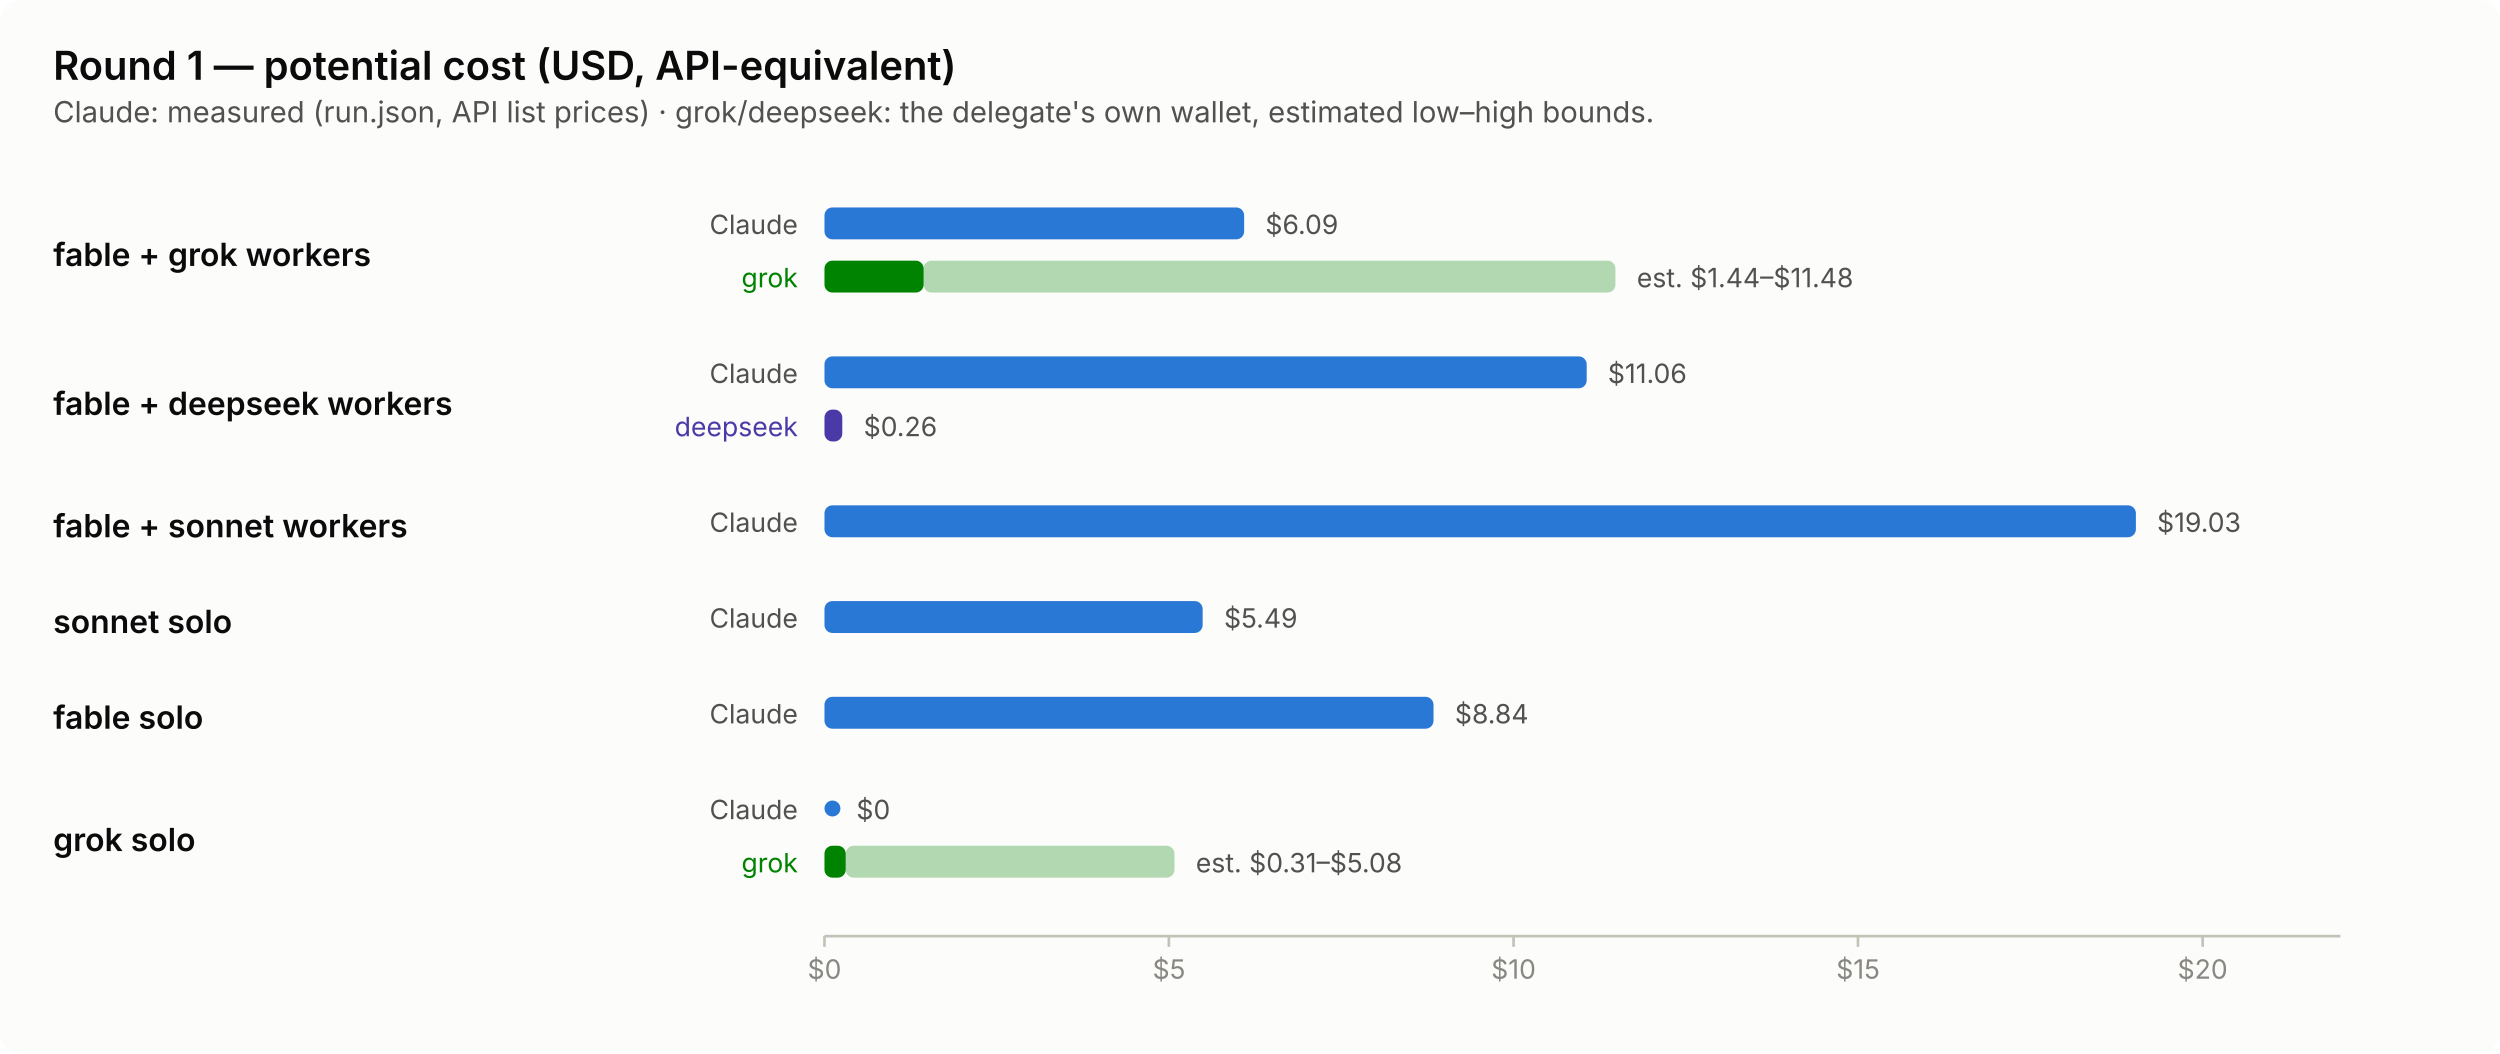
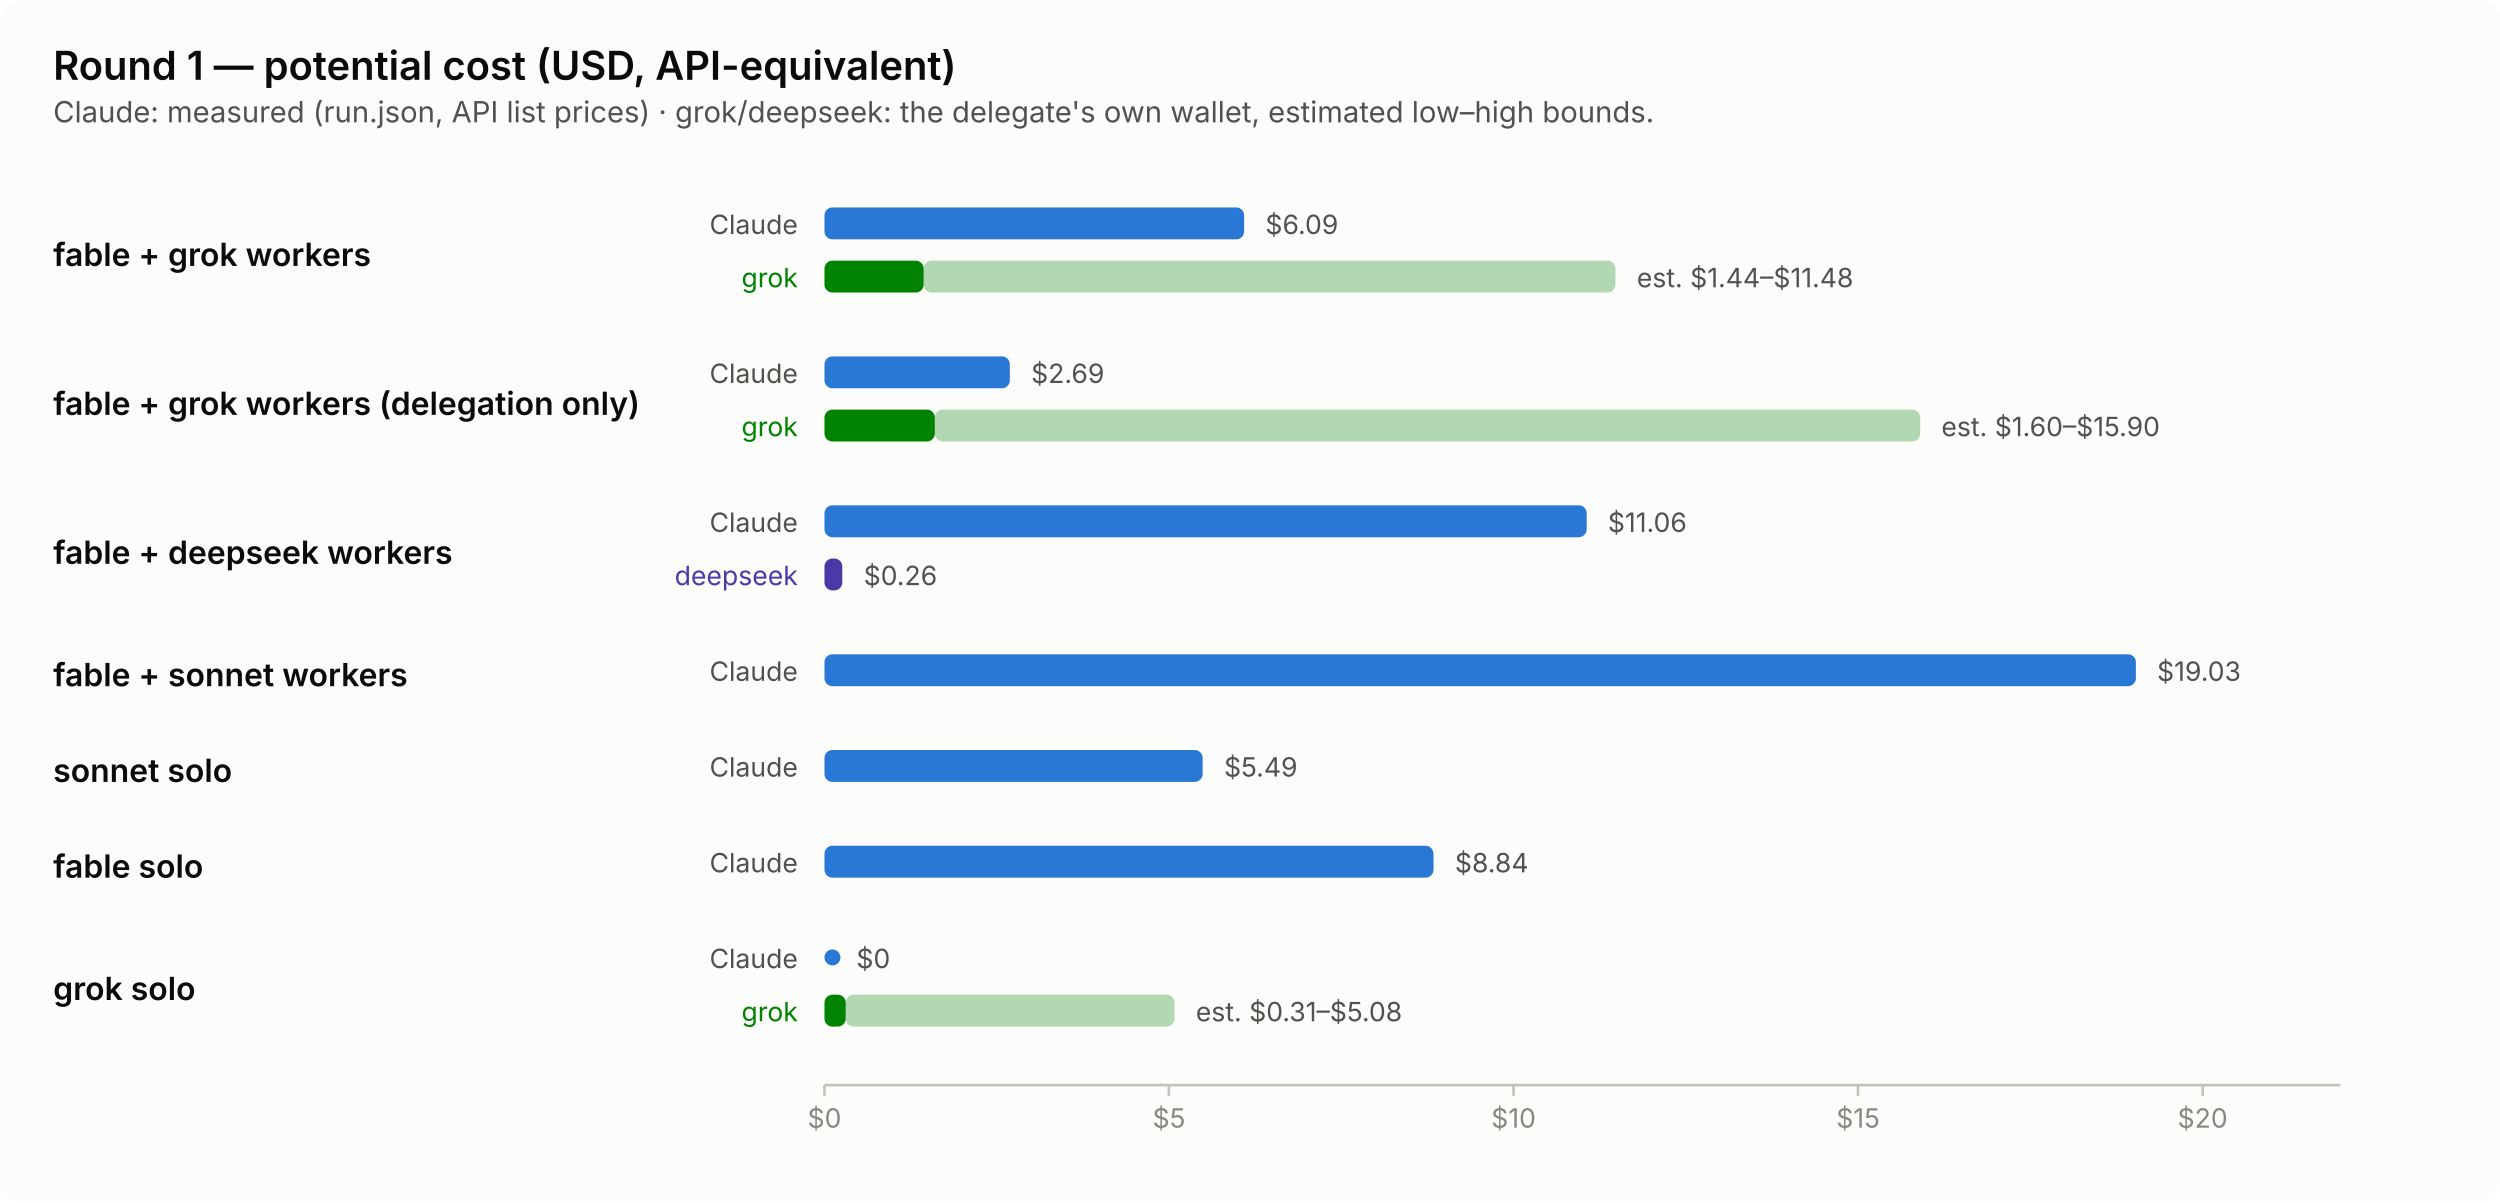
- <svg xmlns="http://www.w3.org/2000/svg" viewBox="0 0 940 396" width="940" height="396" role="img" aria-label="Round 1 potential cost per configuration">
-   <rect width="940" height="396" rx="8" fill="#fcfcfb" />
+ <svg xmlns="http://www.w3.org/2000/svg" viewBox="0 0 940 452" width="940" height="452" role="img" aria-label="Round 1 potential cost per configuration">
+   <rect width="940" height="452" rx="8" fill="#fcfcfb" />
  <text x="20" y="30" font-size="15" fill="#0b0b0b" text-anchor="start" font-weight="600" font-family="system-ui,-apple-system,Segoe UI,sans-serif">Round 1 — potential cost (USD, API-equivalent)</text>
  <text x="20" y="46" font-size="11" fill="#52514e" text-anchor="start" font-weight="normal" font-family="system-ui,-apple-system,Segoe UI,sans-serif">Claude: measured (run.json, API list prices) · grok/deepseek: the delegate's own wallet, estimated low–high bounds.</text>
  <text x="20" y="100.0" font-size="12" fill="#0b0b0b" text-anchor="start" font-weight="600" font-family="system-ui,-apple-system,Segoe UI,sans-serif">fable + grok workers</text>
  <text x="300" y="88" font-size="10" fill="#52514e" text-anchor="end" font-weight="normal" font-family="system-ui,-apple-system,Segoe UI,sans-serif">Claude</text>
  <rect x="310" y="78" width="157.8" height="12" rx="3" fill="#2a78d6" />
  <text x="475.786" y="88" font-size="10" fill="#52514e" text-anchor="start" font-weight="normal" font-family="system-ui,-apple-system,Segoe UI,sans-serif">$6.09</text>
  <text x="300" y="108" font-size="10" fill="#008300" text-anchor="end" font-weight="normal" font-family="system-ui,-apple-system,Segoe UI,sans-serif">grok</text>
  <rect x="310" y="98" width="37.3" height="12" rx="3" fill="#008300" />
  <rect x="347.3" y="98" width="260.1" height="12" rx="3" fill="#008300" opacity="0.3" />
  <text x="615.436" y="108" font-size="10" fill="#52514e" text-anchor="start" font-weight="normal" font-family="system-ui,-apple-system,Segoe UI,sans-serif">est. $1.44–$11.48</text>
-   <text x="20" y="156.0" font-size="12" fill="#0b0b0b" text-anchor="start" font-weight="600" font-family="system-ui,-apple-system,Segoe UI,sans-serif">fable + deepseek workers</text>
+   <text x="20" y="156.0" font-size="12" fill="#0b0b0b" text-anchor="start" font-weight="600" font-family="system-ui,-apple-system,Segoe UI,sans-serif">fable + grok workers (delegation only)</text>
  <text x="300" y="144" font-size="10" fill="#52514e" text-anchor="end" font-weight="normal" font-family="system-ui,-apple-system,Segoe UI,sans-serif">Claude</text>
-   <rect x="310" y="134" width="286.6" height="12" rx="3" fill="#2a78d6" />
-   <text x="604.555" y="144" font-size="10" fill="#52514e" text-anchor="start" font-weight="normal" font-family="system-ui,-apple-system,Segoe UI,sans-serif">$11.06</text>
-   <text x="300" y="164" font-size="10" fill="#4a3aa7" text-anchor="end" font-weight="normal" font-family="system-ui,-apple-system,Segoe UI,sans-serif">deepseek</text>
-   <rect x="310" y="154" width="6.7" height="12" rx="3" fill="#4a3aa7" />
-   <text x="324.736" y="164" font-size="10" fill="#52514e" text-anchor="start" font-weight="normal" font-family="system-ui,-apple-system,Segoe UI,sans-serif">$0.26</text>
-   <text x="20" y="202.0" font-size="12" fill="#0b0b0b" text-anchor="start" font-weight="600" font-family="system-ui,-apple-system,Segoe UI,sans-serif">fable + sonnet workers</text>
+   <rect x="310" y="134" width="69.7" height="12" rx="3" fill="#2a78d6" />
+   <text x="387.695" y="144" font-size="10" fill="#52514e" text-anchor="start" font-weight="normal" font-family="system-ui,-apple-system,Segoe UI,sans-serif">$2.69</text>
+   <text x="300" y="164" font-size="10" fill="#008300" text-anchor="end" font-weight="normal" font-family="system-ui,-apple-system,Segoe UI,sans-serif">grok</text>
+   <rect x="310" y="154" width="41.5" height="12" rx="3" fill="#008300" />
+   <rect x="351.5" y="154" width="370.5" height="12" rx="3" fill="#008300" opacity="0.3" />
+   <text x="729.955" y="164" font-size="10" fill="#52514e" text-anchor="start" font-weight="normal" font-family="system-ui,-apple-system,Segoe UI,sans-serif">est. $1.60–$15.90</text>
+   <text x="20" y="212.0" font-size="12" fill="#0b0b0b" text-anchor="start" font-weight="600" font-family="system-ui,-apple-system,Segoe UI,sans-serif">fable + deepseek workers</text>
  <text x="300" y="200" font-size="10" fill="#52514e" text-anchor="end" font-weight="normal" font-family="system-ui,-apple-system,Segoe UI,sans-serif">Claude</text>
-   <rect x="310" y="190" width="493.1" height="12" rx="3" fill="#2a78d6" />
-   <text x="811.05" y="200" font-size="10" fill="#52514e" text-anchor="start" font-weight="normal" font-family="system-ui,-apple-system,Segoe UI,sans-serif">$19.03</text>
-   <text x="20" y="238.0" font-size="12" fill="#0b0b0b" text-anchor="start" font-weight="600" font-family="system-ui,-apple-system,Segoe UI,sans-serif">sonnet solo</text>
-   <text x="300" y="236" font-size="10" fill="#52514e" text-anchor="end" font-weight="normal" font-family="system-ui,-apple-system,Segoe UI,sans-serif">Claude</text>
-   <rect x="310" y="226" width="142.2" height="12" rx="3" fill="#2a78d6" />
-   <text x="460.241" y="236" font-size="10" fill="#52514e" text-anchor="start" font-weight="normal" font-family="system-ui,-apple-system,Segoe UI,sans-serif">$5.49</text>
-   <text x="20" y="274.0" font-size="12" fill="#0b0b0b" text-anchor="start" font-weight="600" font-family="system-ui,-apple-system,Segoe UI,sans-serif">fable solo</text>
-   <text x="300" y="272" font-size="10" fill="#52514e" text-anchor="end" font-weight="normal" font-family="system-ui,-apple-system,Segoe UI,sans-serif">Claude</text>
-   <rect x="310" y="262" width="229.0" height="12" rx="3" fill="#2a78d6" />
-   <text x="547.036" y="272" font-size="10" fill="#52514e" text-anchor="start" font-weight="normal" font-family="system-ui,-apple-system,Segoe UI,sans-serif">$8.84</text>
-   <text x="20" y="320.0" font-size="12" fill="#0b0b0b" text-anchor="start" font-weight="600" font-family="system-ui,-apple-system,Segoe UI,sans-serif">grok solo</text>
-   <text x="300" y="308" font-size="10" fill="#52514e" text-anchor="end" font-weight="normal" font-family="system-ui,-apple-system,Segoe UI,sans-serif">Claude</text>
-   <circle cx="313" cy="304" r="3" fill="#2a78d6" />
-   <text x="322" y="308" font-size="10" fill="#52514e" text-anchor="start" font-weight="normal" font-family="system-ui,-apple-system,Segoe UI,sans-serif">$0</text>
-   <text x="300" y="328" font-size="10" fill="#008300" text-anchor="end" font-weight="normal" font-family="system-ui,-apple-system,Segoe UI,sans-serif">grok</text>
-   <rect x="310" y="318" width="8.0" height="12" rx="3" fill="#008300" />
-   <rect x="318.0" y="318" width="123.6" height="12" rx="3" fill="#008300" opacity="0.3" />
-   <text x="449.618" y="328" font-size="10" fill="#52514e" text-anchor="start" font-weight="normal" font-family="system-ui,-apple-system,Segoe UI,sans-serif">est. $0.31–$5.08</text>
-   <line x1="310" y1="352" x2="880" y2="352" stroke="#c3c2b7" />
-   <line x1="310.0" y1="352" x2="310.0" y2="356" stroke="#c3c2b7" />
-   <text x="310.0" y="368" font-size="10" fill="#898781" text-anchor="middle" font-weight="normal" font-family="system-ui,-apple-system,Segoe UI,sans-serif">$0</text>
-   <line x1="439.5" y1="352" x2="439.5" y2="356" stroke="#c3c2b7" />
-   <text x="439.545" y="368" font-size="10" fill="#898781" text-anchor="middle" font-weight="normal" font-family="system-ui,-apple-system,Segoe UI,sans-serif">$5</text>
-   <line x1="569.1" y1="352" x2="569.1" y2="356" stroke="#c3c2b7" />
-   <text x="569.091" y="368" font-size="10" fill="#898781" text-anchor="middle" font-weight="normal" font-family="system-ui,-apple-system,Segoe UI,sans-serif">$10</text>
-   <line x1="698.6" y1="352" x2="698.6" y2="356" stroke="#c3c2b7" />
-   <text x="698.636" y="368" font-size="10" fill="#898781" text-anchor="middle" font-weight="normal" font-family="system-ui,-apple-system,Segoe UI,sans-serif">$15</text>
-   <line x1="828.2" y1="352" x2="828.2" y2="356" stroke="#c3c2b7" />
-   <text x="828.182" y="368" font-size="10" fill="#898781" text-anchor="middle" font-weight="normal" font-family="system-ui,-apple-system,Segoe UI,sans-serif">$20</text>
+   <rect x="310" y="190" width="286.6" height="12" rx="3" fill="#2a78d6" />
+   <text x="604.555" y="200" font-size="10" fill="#52514e" text-anchor="start" font-weight="normal" font-family="system-ui,-apple-system,Segoe UI,sans-serif">$11.06</text>
+   <text x="300" y="220" font-size="10" fill="#4a3aa7" text-anchor="end" font-weight="normal" font-family="system-ui,-apple-system,Segoe UI,sans-serif">deepseek</text>
+   <rect x="310" y="210" width="6.7" height="12" rx="3" fill="#4a3aa7" />
+   <text x="324.736" y="220" font-size="10" fill="#52514e" text-anchor="start" font-weight="normal" font-family="system-ui,-apple-system,Segoe UI,sans-serif">$0.26</text>
+   <text x="20" y="258.0" font-size="12" fill="#0b0b0b" text-anchor="start" font-weight="600" font-family="system-ui,-apple-system,Segoe UI,sans-serif">fable + sonnet workers</text>
+   <text x="300" y="256" font-size="10" fill="#52514e" text-anchor="end" font-weight="normal" font-family="system-ui,-apple-system,Segoe UI,sans-serif">Claude</text>
+   <rect x="310" y="246" width="493.1" height="12" rx="3" fill="#2a78d6" />
+   <text x="811.05" y="256" font-size="10" fill="#52514e" text-anchor="start" font-weight="normal" font-family="system-ui,-apple-system,Segoe UI,sans-serif">$19.03</text>
+   <text x="20" y="294.0" font-size="12" fill="#0b0b0b" text-anchor="start" font-weight="600" font-family="system-ui,-apple-system,Segoe UI,sans-serif">sonnet solo</text>
+   <text x="300" y="292" font-size="10" fill="#52514e" text-anchor="end" font-weight="normal" font-family="system-ui,-apple-system,Segoe UI,sans-serif">Claude</text>
+   <rect x="310" y="282" width="142.2" height="12" rx="3" fill="#2a78d6" />
+   <text x="460.241" y="292" font-size="10" fill="#52514e" text-anchor="start" font-weight="normal" font-family="system-ui,-apple-system,Segoe UI,sans-serif">$5.49</text>
+   <text x="20" y="330.0" font-size="12" fill="#0b0b0b" text-anchor="start" font-weight="600" font-family="system-ui,-apple-system,Segoe UI,sans-serif">fable solo</text>
+   <text x="300" y="328" font-size="10" fill="#52514e" text-anchor="end" font-weight="normal" font-family="system-ui,-apple-system,Segoe UI,sans-serif">Claude</text>
+   <rect x="310" y="318" width="229.0" height="12" rx="3" fill="#2a78d6" />
+   <text x="547.036" y="328" font-size="10" fill="#52514e" text-anchor="start" font-weight="normal" font-family="system-ui,-apple-system,Segoe UI,sans-serif">$8.84</text>
+   <text x="20" y="376.0" font-size="12" fill="#0b0b0b" text-anchor="start" font-weight="600" font-family="system-ui,-apple-system,Segoe UI,sans-serif">grok solo</text>
+   <text x="300" y="364" font-size="10" fill="#52514e" text-anchor="end" font-weight="normal" font-family="system-ui,-apple-system,Segoe UI,sans-serif">Claude</text>
+   <circle cx="313" cy="360" r="3" fill="#2a78d6" />
+   <text x="322" y="364" font-size="10" fill="#52514e" text-anchor="start" font-weight="normal" font-family="system-ui,-apple-system,Segoe UI,sans-serif">$0</text>
+   <text x="300" y="384" font-size="10" fill="#008300" text-anchor="end" font-weight="normal" font-family="system-ui,-apple-system,Segoe UI,sans-serif">grok</text>
+   <rect x="310" y="374" width="8.0" height="12" rx="3" fill="#008300" />
+   <rect x="318.0" y="374" width="123.6" height="12" rx="3" fill="#008300" opacity="0.3" />
+   <text x="449.618" y="384" font-size="10" fill="#52514e" text-anchor="start" font-weight="normal" font-family="system-ui,-apple-system,Segoe UI,sans-serif">est. $0.31–$5.08</text>
+   <line x1="310" y1="408" x2="880" y2="408" stroke="#c3c2b7" />
+   <line x1="310.0" y1="408" x2="310.0" y2="412" stroke="#c3c2b7" />
+   <text x="310.0" y="424" font-size="10" fill="#898781" text-anchor="middle" font-weight="normal" font-family="system-ui,-apple-system,Segoe UI,sans-serif">$0</text>
+   <line x1="439.5" y1="408" x2="439.5" y2="412" stroke="#c3c2b7" />
+   <text x="439.545" y="424" font-size="10" fill="#898781" text-anchor="middle" font-weight="normal" font-family="system-ui,-apple-system,Segoe UI,sans-serif">$5</text>
+   <line x1="569.1" y1="408" x2="569.1" y2="412" stroke="#c3c2b7" />
+   <text x="569.091" y="424" font-size="10" fill="#898781" text-anchor="middle" font-weight="normal" font-family="system-ui,-apple-system,Segoe UI,sans-serif">$10</text>
+   <line x1="698.6" y1="408" x2="698.6" y2="412" stroke="#c3c2b7" />
+   <text x="698.636" y="424" font-size="10" fill="#898781" text-anchor="middle" font-weight="normal" font-family="system-ui,-apple-system,Segoe UI,sans-serif">$15</text>
+   <line x1="828.2" y1="408" x2="828.2" y2="412" stroke="#c3c2b7" />
+   <text x="828.182" y="424" font-size="10" fill="#898781" text-anchor="middle" font-weight="normal" font-family="system-ui,-apple-system,Segoe UI,sans-serif">$20</text>
</svg>
